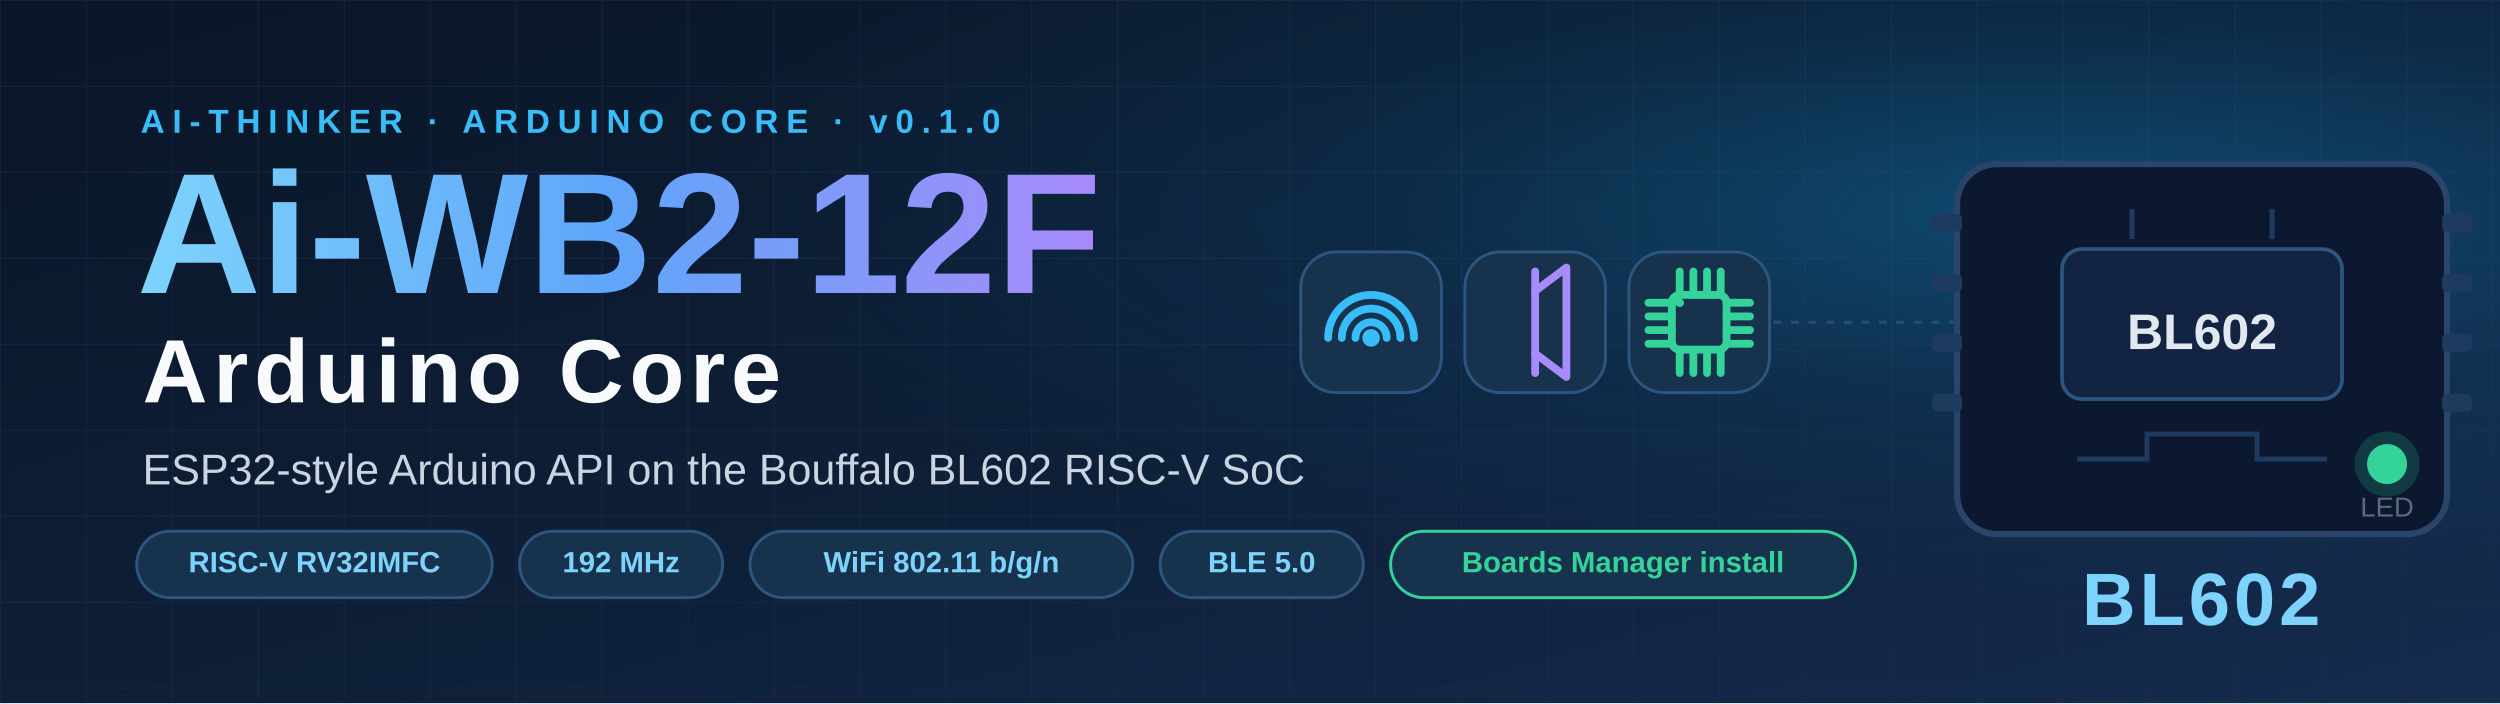
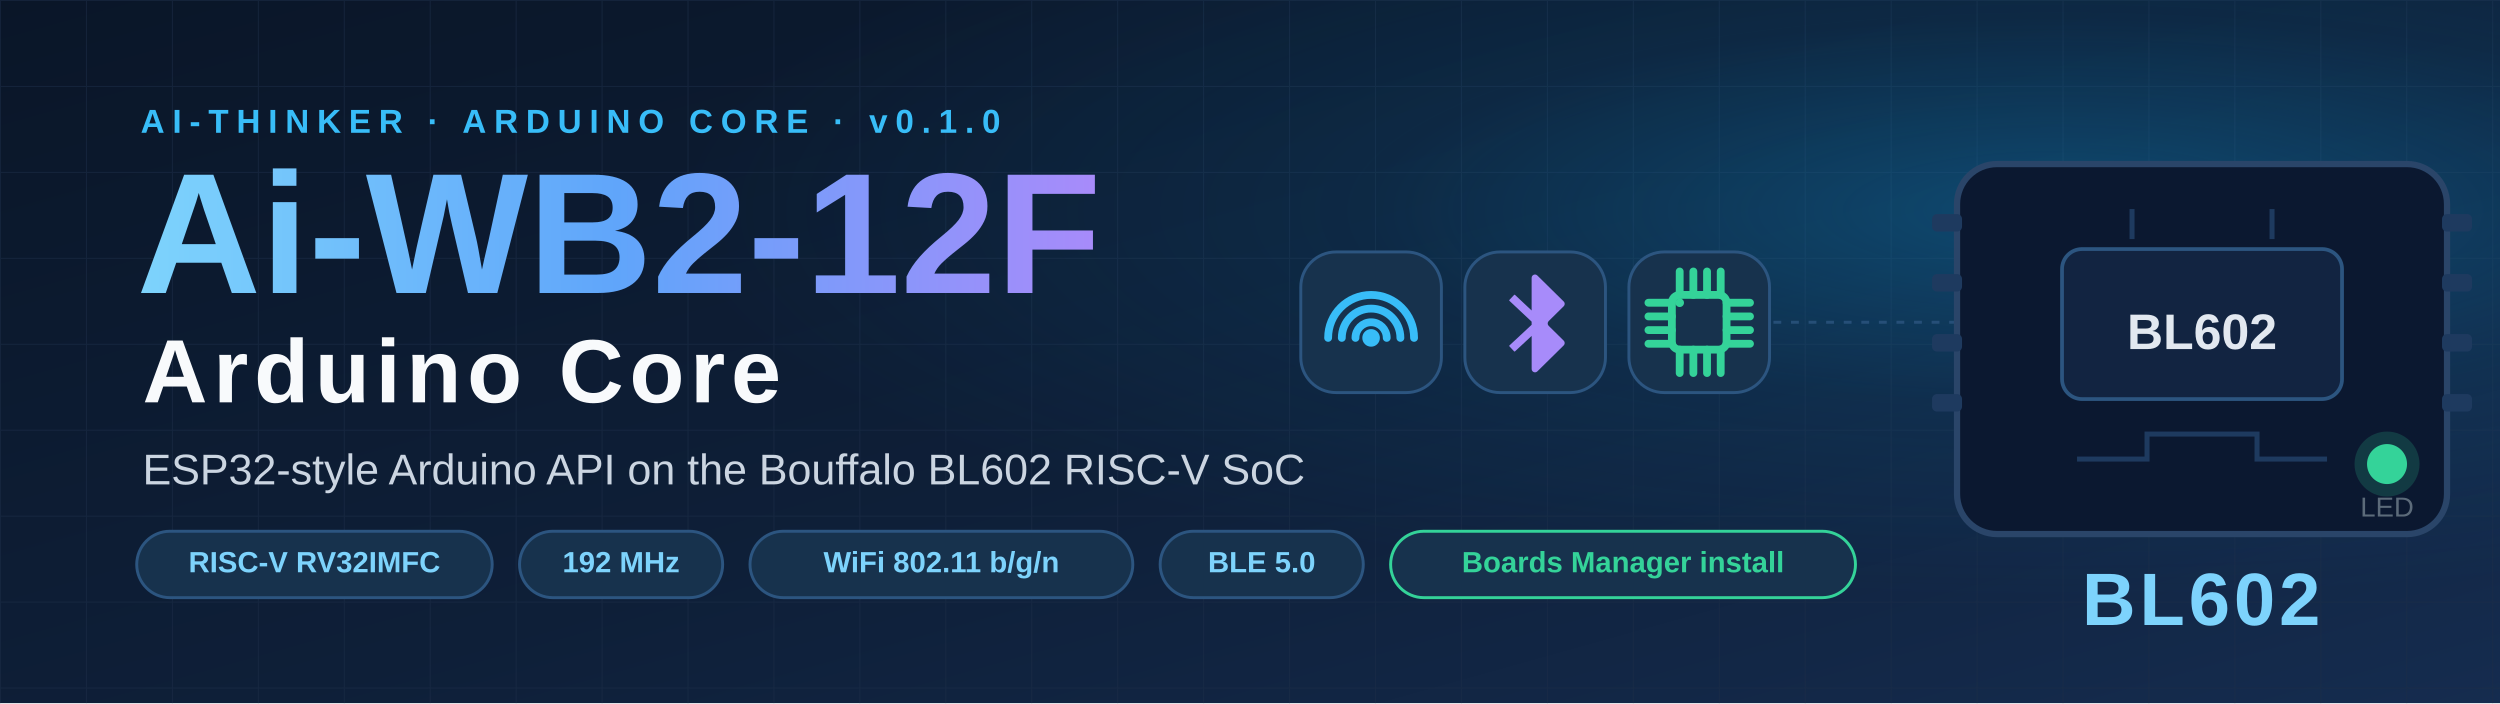
<svg xmlns="http://www.w3.org/2000/svg" width="1280" height="360" viewBox="0 0 1280 360" role="img" aria-label="Ai-WB2-12F Arduino Core — Bouffalo BL602 RISC-V SoC, 192 MHz, WiFi + BLE">
  <defs>
    <linearGradient id="bg" x1="0" y1="0" x2="1" y2="1">
      <stop offset="0" stop-color="#0a1628" />
      <stop offset="0.55" stop-color="#0e1f38" />
      <stop offset="1" stop-color="#152c4f" />
    </linearGradient>
    <radialGradient id="glow" cx="0.82" cy="0.30" r="0.55">
      <stop offset="0" stop-color="#0ea5e9" stop-opacity="0.32" />
      <stop offset="0.5" stop-color="#0ea5e9" stop-opacity="0.09" />
      <stop offset="1" stop-color="#0ea5e9" stop-opacity="0" />
    </radialGradient>
    <linearGradient id="titleGrad" x1="0" y1="0" x2="1" y2="0">
      <stop offset="0" stop-color="#7dd3fc" />
      <stop offset="0.5" stop-color="#60a5fa" />
      <stop offset="1" stop-color="#a78bfa" />
    </linearGradient>
    <pattern id="grid" width="44" height="44" patternUnits="userSpaceOnUse">
      <path d="M44 0H0V44" fill="none" stroke="#1c2e47" stroke-width="1" stroke-opacity="0.55" />
    </pattern>
  </defs>
  <rect width="1280" height="360" fill="url(#bg)" />
  <rect width="1280" height="360" fill="url(#grid)" />
  <rect width="1280" height="360" fill="url(#glow)" />
  <text x="72" y="68" font-family="'Segoe UI', 'Helvetica Neue', Arial, sans-serif" font-size="17" font-weight="600" letter-spacing="4" fill="#38bdf8">
    AI-THINKER · ARDUINO CORE · v0.1.0
  </text>
  <text x="70" y="150" font-family="'Segoe UI', 'Helvetica Neue', Arial, sans-serif" font-size="88" font-weight="800" fill="url(#titleGrad)">
    Ai-WB2-12F
  </text>
  <text x="73" y="206" font-family="'Segoe UI', 'Helvetica Neue', Arial, sans-serif" font-size="46" font-weight="800" letter-spacing="3" fill="#f8fafc">
    Arduino Core
  </text>
  <text x="73" y="248" font-family="'Segoe UI', 'Helvetica Neue', Arial, sans-serif" font-size="22" fill="#cbd5e1">
    ESP32-style Arduino API on the Bouffalo BL602 RISC-V SoC
  </text>
  <g transform="translate(666 129)">
    <rect width="72" height="72" rx="18" fill="#17324d" stroke="#2c5580" stroke-width="1.5" />
    <circle cx="36" cy="44" r="4.5" fill="#38bdf8" />
    <path d="M28 44 A8 8 0 0 1 44 44" fill="none" stroke="#38bdf8" stroke-width="4" stroke-linecap="round" />
    <path d="M21 44 A15 15 0 0 1 51 44" fill="none" stroke="#38bdf8" stroke-width="4" stroke-linecap="round" />
    <path d="M14 44 A22 22 0 0 1 58 44" fill="none" stroke="#38bdf8" stroke-width="4" stroke-linecap="round" />
  </g>
  <g transform="translate(750 129)">
    <rect width="72" height="72" rx="18" fill="#17324d" stroke="#2c5580" stroke-width="1.5" />
-     <path d="M36 10 L36 62" stroke="#a78bfa" stroke-width="4" stroke-linecap="round" />
-     <path d="M36 20 L52 8 L52 64 L36 52" fill="none" stroke="#a78bfa" stroke-width="4" stroke-linecap="round" stroke-linejoin="round" />
+     <path d="M671.488 385.024L512.896 228.736c-12.672-12.544-34.176-3.456-34.176 14.336V439.168l-100.096-93.952c-1.408-1.408-3.712-1.28-5.12 0.128l-28.544 30.336c-1.408 1.408-1.28 3.712 0.128 5.12l133.632 125.44v18.816l-133.504 124.16c-1.408 1.408-1.536 3.712-0.128 5.12l28.416 30.464c1.408 1.408 3.712 1.536 5.12 0.128l100.224-93.184v198.912c0 17.792 21.504 26.88 34.176 14.336L671.488 648.96c7.936-7.808 7.936-20.736 0-28.672L581.12 531.328c-7.936-7.808-7.936-20.736 0-28.672l90.368-89.088c8.064-7.808 8.064-20.736 0-28.544z" fill="#a78bfa" transform="translate(-6.59 -7.44) scale(0.0852)" />
  </g>
  <g transform="translate(834 129)">
    <rect width="72" height="72" rx="18" fill="#17324d" stroke="#2c5580" stroke-width="1.5" />
    <circle cx="26" cy="26" r="2.2" fill="#34d399" />
    <rect x="22" y="22" width="28" height="28" rx="4" fill="none" stroke="#34d399" stroke-width="4" />
    <path d="M26 22 V10 M33 22 V10 M40 22 V10 M47 22 V10" fill="none" stroke="#34d399" stroke-width="4" stroke-linecap="round" />
    <path d="M26 50 V62 M33 50 V62 M40 50 V62 M47 50 V62" fill="none" stroke="#34d399" stroke-width="4" stroke-linecap="round" />
    <path d="M22 26 H10 M22 33 H10 M22 40 H10 M22 47 H10" fill="none" stroke="#34d399" stroke-width="4" stroke-linecap="round" />
    <path d="M50 26 H62 M50 33 H62 M50 40 H62 M50 47 H62" fill="none" stroke="#34d399" stroke-width="4" stroke-linecap="round" />
  </g>
  <path d="M 908 165 H 1002" stroke="#2c5580" stroke-width="1.5" stroke-dasharray="4 5" opacity="0.8" />
  <g font-family="'Segoe UI', 'Helvetica Neue', Arial, sans-serif" font-size="15" font-weight="600">
    <rect x="70" y="272" width="182" height="34" rx="17" fill="#17324d" stroke="#2c5580" stroke-width="1.5" />
    <text x="161" y="293" text-anchor="middle" fill="#7dd3fc">RISC-V RV32IMFC</text>
    <rect x="266" y="272" width="104" height="34" rx="17" fill="#17324d" stroke="#2c5580" stroke-width="1.5" />
    <text x="318" y="293" text-anchor="middle" fill="#7dd3fc">192 MHz</text>
    <rect x="384" y="272" width="196" height="34" rx="17" fill="#17324d" stroke="#2c5580" stroke-width="1.5" />
    <text x="482" y="293" text-anchor="middle" fill="#7dd3fc">WiFi 802.11 b/g/n</text>
    <rect x="594" y="272" width="104" height="34" rx="17" fill="#17324d" stroke="#2c5580" stroke-width="1.5" />
    <text x="646" y="293" text-anchor="middle" fill="#7dd3fc">BLE 5.0</text>
    <rect x="712" y="272" width="238" height="34" rx="17" fill="#17324d" stroke="#34d399" stroke-width="1.5" />
    <text x="831" y="293" text-anchor="middle" fill="#34d399">Boards Manager install</text>
  </g>
  <g transform="translate(1002 84) scale(1.28)">
    <rect width="196" height="148" rx="16" fill="#0b1830" stroke="#2a4569" stroke-width="2.5" />
    <g fill="#1e3a5f">
      <rect x="-10" y="20" width="12" height="7" rx="2" />
      <rect x="-10" y="44" width="12" height="7" rx="2" />
      <rect x="-10" y="68" width="12" height="7" rx="2" />
      <rect x="-10" y="92" width="12" height="7" rx="2" />
    </g>
    <g fill="#1e3a5f">
      <rect x="194" y="20" width="12" height="7" rx="2" />
      <rect x="194" y="44" width="12" height="7" rx="2" />
      <rect x="194" y="68" width="12" height="7" rx="2" />
      <rect x="194" y="92" width="12" height="7" rx="2" />
    </g>
    <rect x="42" y="34" width="112" height="60" rx="8" fill="#122441" stroke="#2c5580" stroke-width="1.5" />
    <text x="98" y="74" text-anchor="middle" font-family="'Segoe UI', 'Helvetica Neue', Arial, sans-serif" font-size="20" font-weight="700" fill="#e2e8f0">BL602</text>
    <path d="M48 118 H76 V108 H120 V118 H148" fill="none" stroke="#1e3a5f" stroke-width="2" />
    <path d="M70 18 V30" stroke="#1e3a5f" stroke-width="2" />
    <path d="M126 18 V30" stroke="#1e3a5f" stroke-width="2" />
    <circle cx="172" cy="120" r="8" fill="#34d399">
      <animate attributeName="opacity" values="1;0.15;1" dur="1.4s" repeatCount="indefinite" />
    </circle>
    <circle cx="172" cy="120" r="13" fill="#34d399" opacity="0.18">
      <animate attributeName="opacity" values="0.22;0.05;0.22" dur="1.4s" repeatCount="indefinite" />
    </circle>
    <text x="172" y="141" text-anchor="middle" font-family="'Segoe UI', 'Helvetica Neue', Arial, sans-serif" font-size="11" fill="#5c6b7a">LED</text>
  </g>
  <text x="1127" y="320" text-anchor="middle" font-family="'Segoe UI', 'Helvetica Neue', Arial, sans-serif" font-size="38" font-weight="800" letter-spacing="2" fill="#7dd3fc">BL602</text>
</svg>
